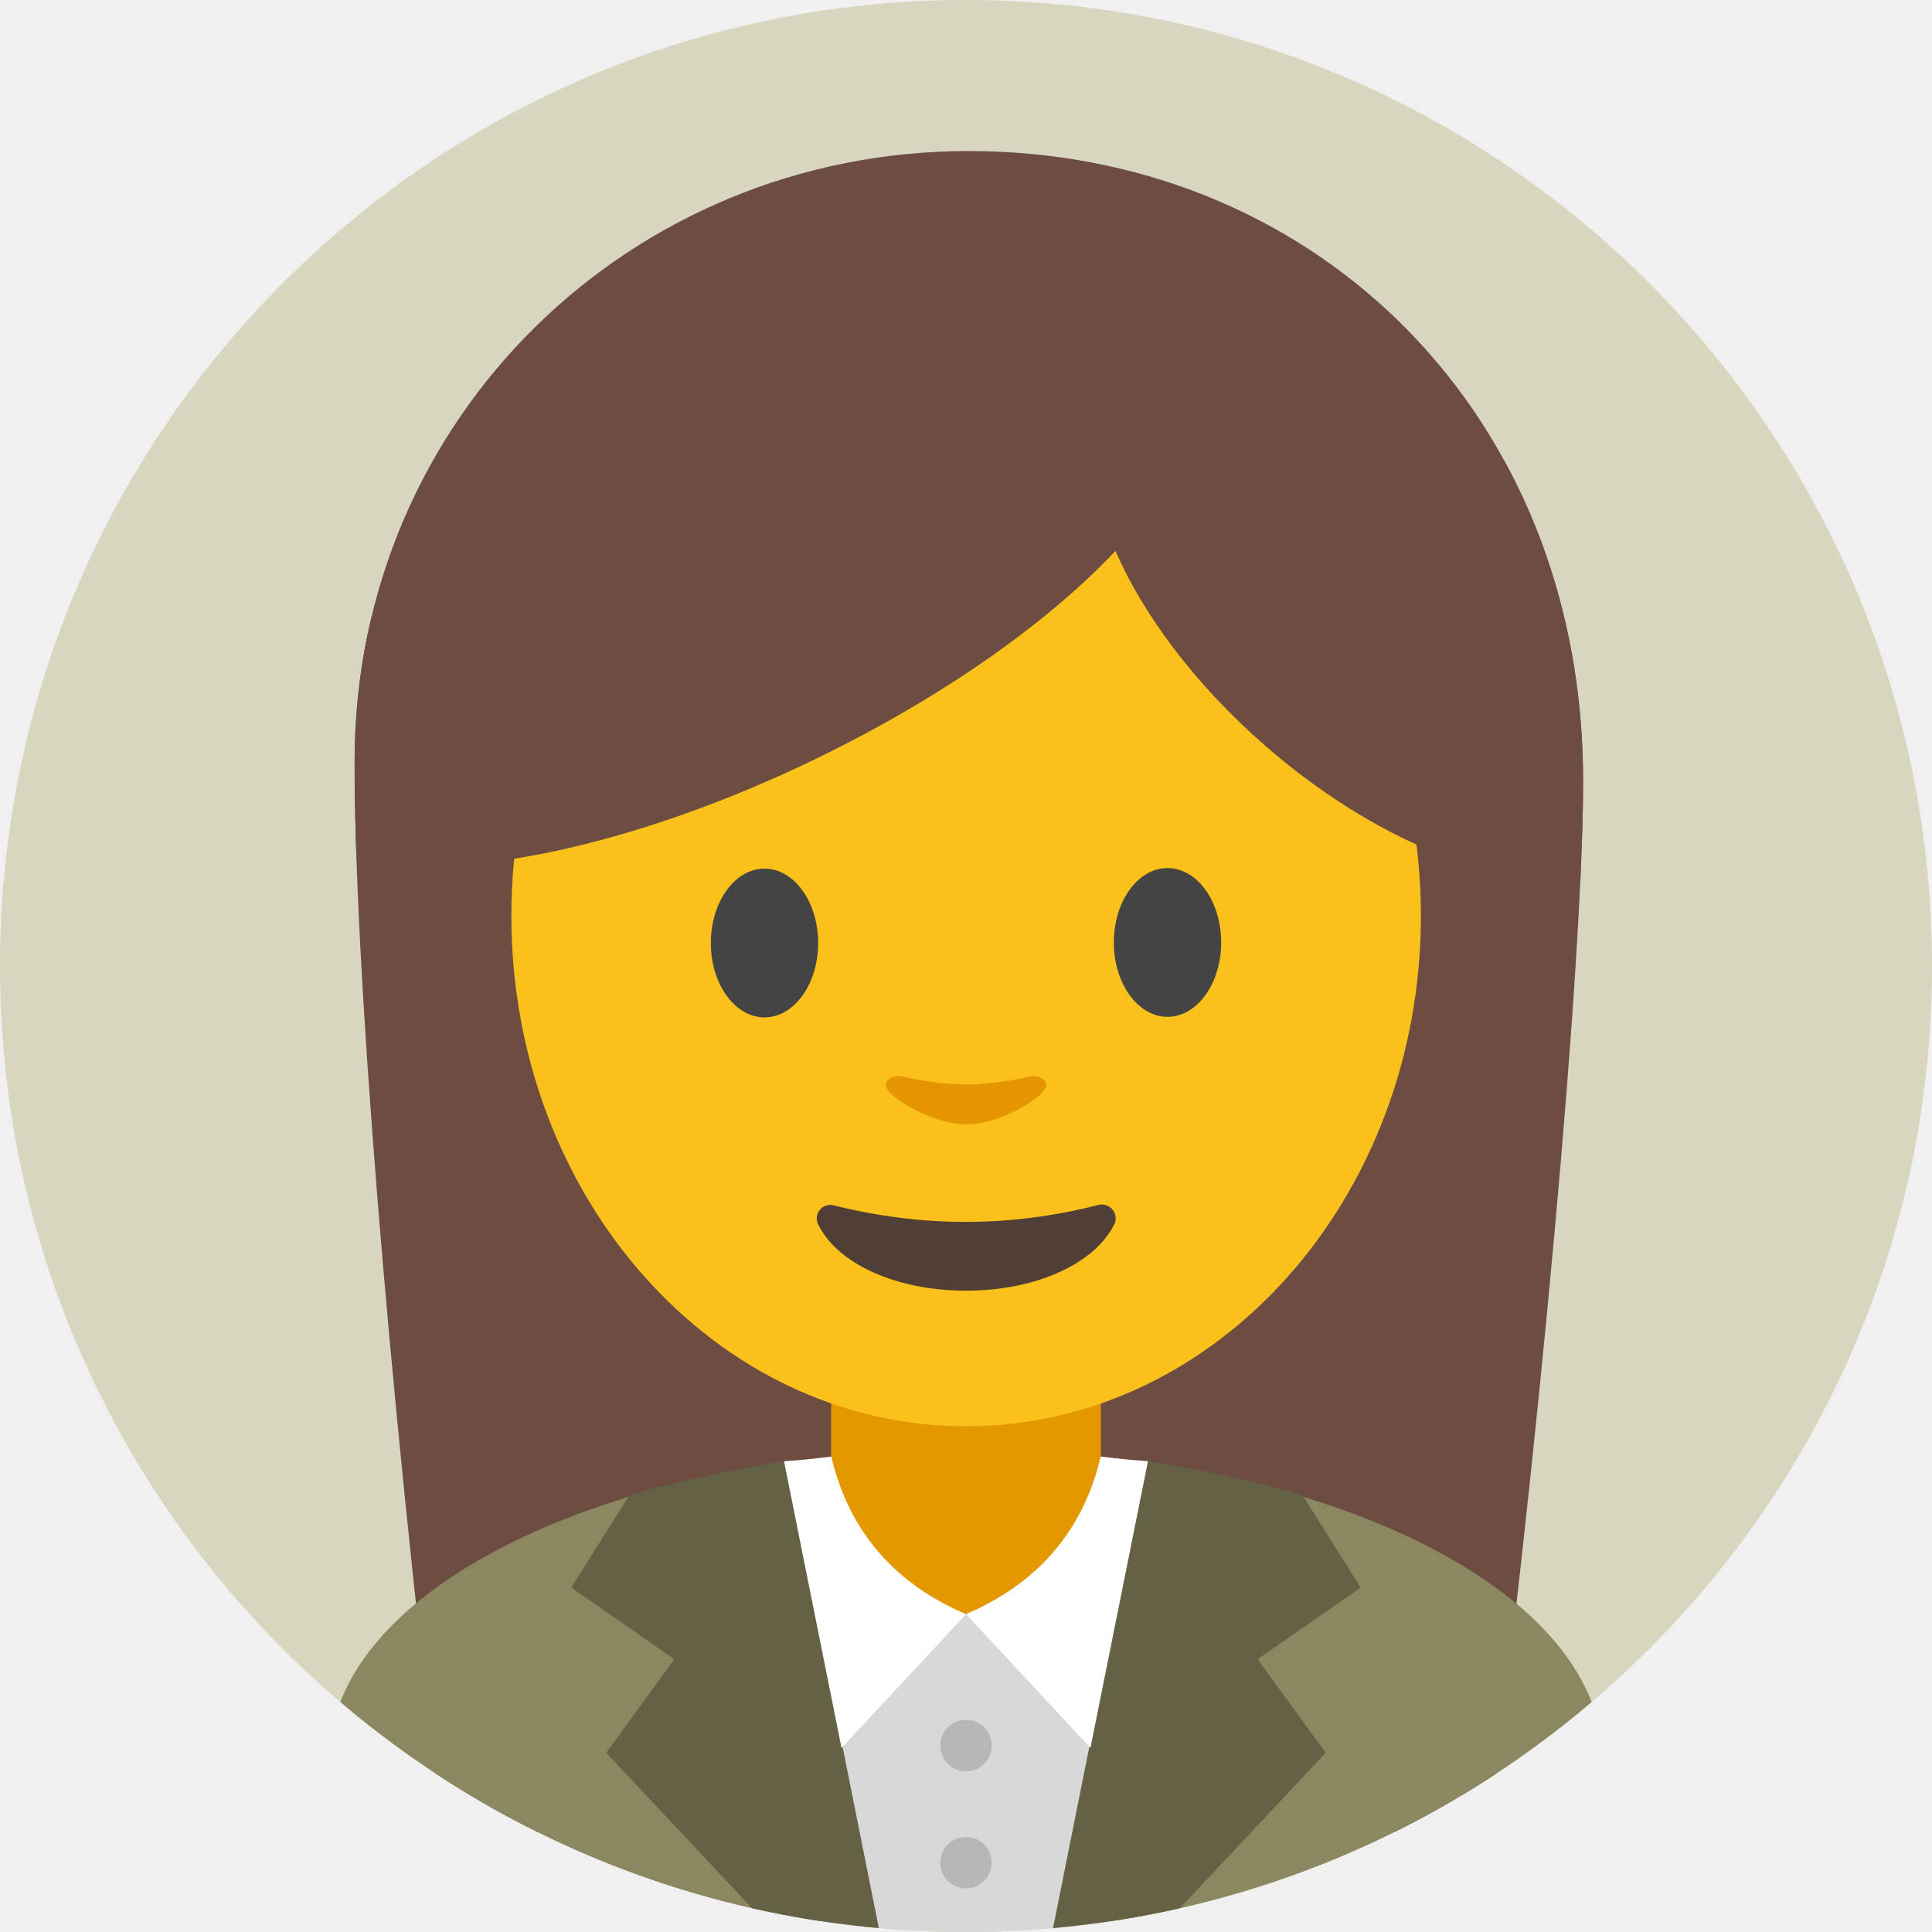
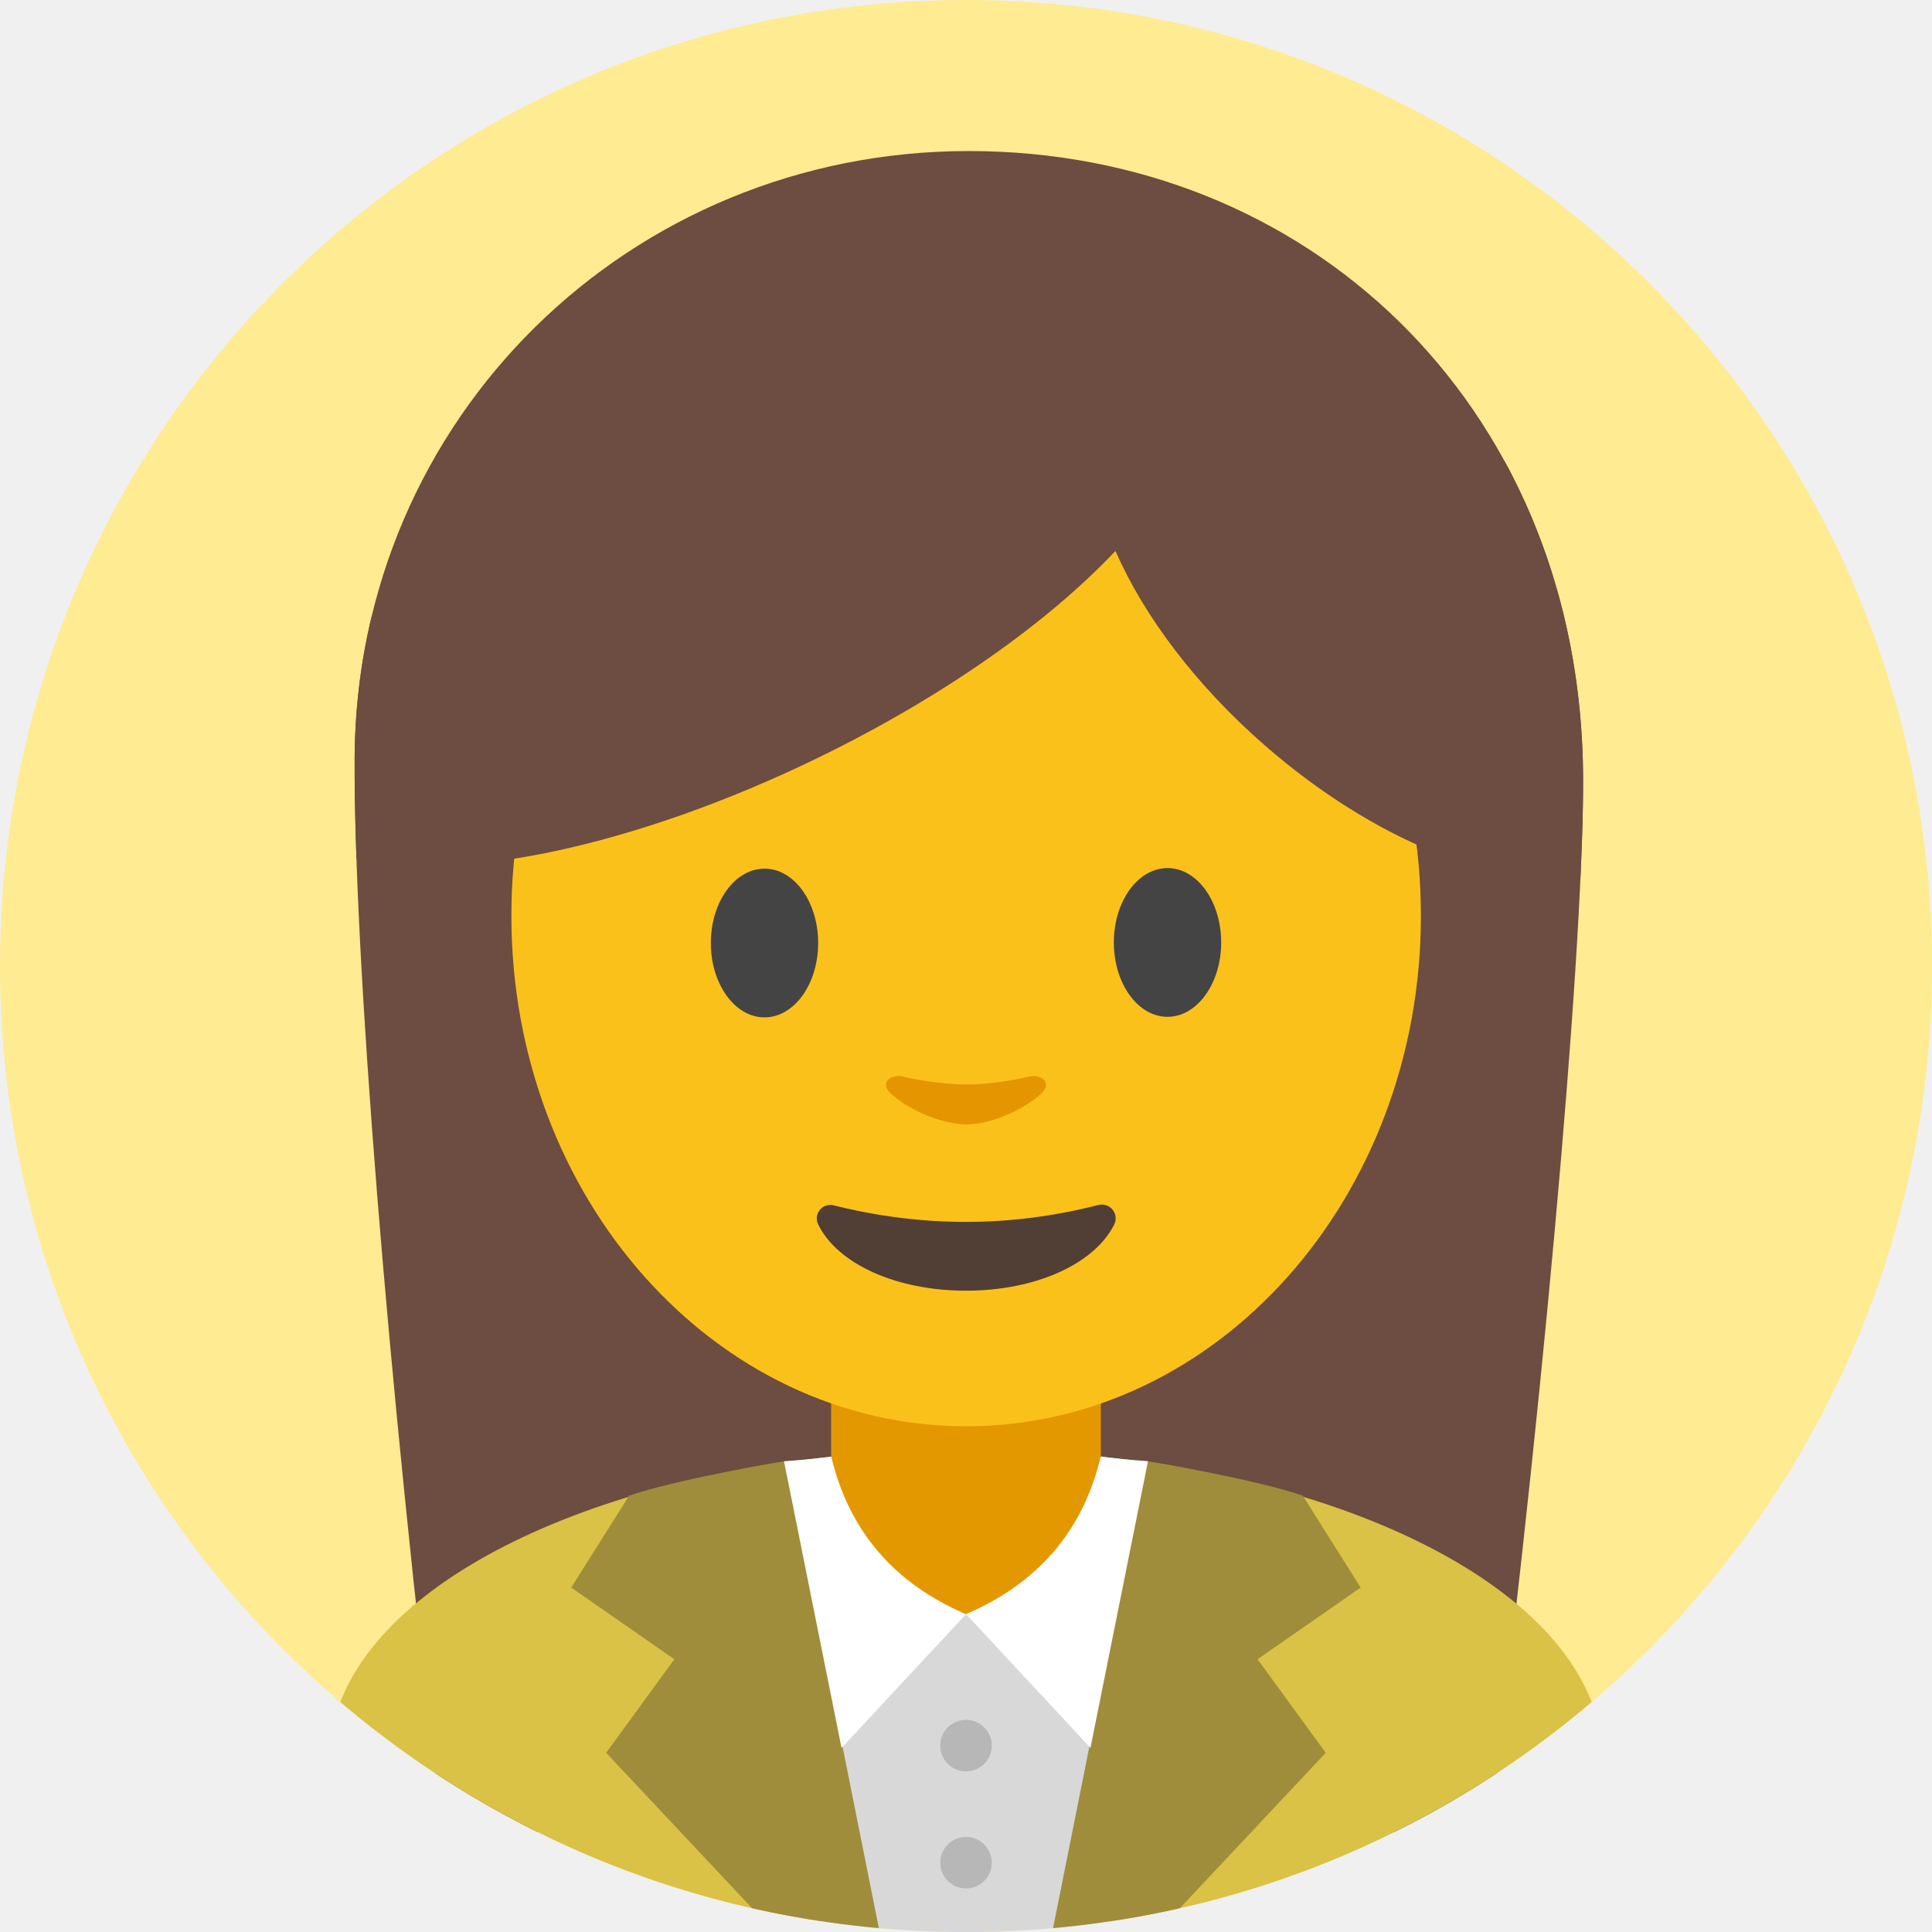
- <svg xmlns="http://www.w3.org/2000/svg" width="100%" height="100%" viewBox="0 0 1875 1875" version="1.1" xml:space="preserve" style="fill-rule:evenodd;clip-rule:evenodd;stroke-linejoin:round;stroke-miterlimit:2;">
-   <g id="Hintergrund">
-     <circle cx="937.5" cy="937.5" r="937.5" style="fill:#d8d6be;" />
+ <svg xmlns="http://www.w3.org/2000/svg" width="100%" height="100%" viewBox="0 0 450 450" version="1.1" xml:space="preserve" style="fill-rule:evenodd;clip-rule:evenodd;stroke-linejoin:round;stroke-miterlimit:2;">
+   <g transform="matrix(1.49239,0,0,1.49239,-99.1467,-46.2134)">
+     <g id="Hintergrund">
+       <circle cx="217.2" cy="181.731" r="150.765" style="fill:rgb(255,235,145);" />
+     </g>
  </g>
-   <g id="Frau">
+   <g id="Frau" transform="matrix(1,0,0,1,-915.7,-245.918)">
    <clipPath id="_clip1">
-       <circle cx="937.5" cy="937.5" r="937.5" />
+       <circle cx="1140.7" cy="470.918" r="225" />
    </clipPath>
    <g clip-path="url(#_clip1)">
      <g id="Kopf-Frau">
-         <path d="M429.072,1778.07c-54.455,-450.554 -85.584,-854.589 -84.904,-1041.35c1.205,-331.015 267.035,-590.13 595.948,-590.13c328.912,-0 585.854,244.11 595.948,590.13c3.891,133.394 -30.089,556.218 -90.666,1041.35l-1016.33,-0Z" style="fill:#6d4c41;" />
-         <rect x="806.606" y="1351.79" width="261.788" height="237.745" style="fill:#e49800;" />
-         <ellipse cx="937.622" cy="888.821" rx="441.351" ry="495.377" style="fill:#fbc11b;" />
-         <path d="M360.653,598.314c64.934,-64.543 161.111,-131.456 275.403,-187.015c210.034,-102.101 412.434,-132.406 489.971,-79.477c79.733,-30.12 215.462,14.597 334.629,116.601c45.41,83.493 72.278,180.994 75.408,288.295c0.791,27.145 0.015,66.277 -2.234,115.47c-82.085,9.932 -200.651,-36.831 -305.611,-128.172c-68.046,-59.217 -118.324,-126.684 -145.677,-189.333c-64.734,68.738 -166.405,141.31 -288.874,200.844c-178.964,86.997 -352.386,121.869 -447.749,97.536c-1.259,-36.479 -1.852,-68.779 -1.751,-96.345c0.174,-47.832 5.873,-94.162 16.485,-138.404Z" style="fill:#6d4c41;" />
-         <ellipse cx="741.944" cy="915.186" rx="52.083" ry="72.181" style="fill:#444;" />
-         <ellipse cx="1133.06" cy="914.642" rx="52.083" ry="72.181" style="fill:#444;" />
-         <path d="M1065.92,1169.43c5.033,-1.325 10.379,0.382 13.714,4.379c3.335,3.996 4.056,9.561 1.852,14.276c-19.082,38.541 -76.34,64.523 -143.985,64.523c-67.553,0 -124.746,-25.911 -143.586,-64.515c-2.173,-4.617 -1.478,-10.073 1.783,-13.997c3.26,-3.924 8.497,-5.607 13.433,-4.316c85.657,21.424 171.223,21.536 256.789,-0.35Z" style="fill:#513f35;" />
-         <path d="M936.902,1091.21c-34.691,-1.078 -70.548,-25.132 -75.819,-34.01c-5.299,-8.924 6.136,-14.781 15.618,-12.271c9.397,2.487 39.565,7.714 60.201,7.536l1.988,0c20.636,0.178 50.012,-5.049 59.409,-7.536c9.482,-2.51 20.917,3.347 15.618,12.271c-5.271,8.878 -40.336,32.932 -75.027,34.01l-1.988,-0Z" style="fill:#e49500;" />
+         <path d="M1018.68,672.655C1005.61,564.522 998.137,467.554 998.3,422.73C998.59,343.287 1062.39,281.099 1141.33,281.099C1220.27,281.099 1281.93,339.686 1284.36,422.73C1285.29,454.745 1277.13,556.223 1262.6,672.655L1018.68,672.655Z" style="fill:rgb(109,76,65);" />
+         <g transform="matrix(1.01624,0,0,1,-19.056,0)">
+           <rect x="1110.31" y="570.347" width="61.825" height="57.059" style="fill:rgb(228,152,0);" />
+         </g>
+         <g transform="matrix(1.57101,0,0,1.51269,-657.318,-240.877)">
+           <ellipse cx="1144.52" cy="462.826" rx="67.424" ry="78.595" style="fill:rgb(251,193,27);" />
+         </g>
+         <path d="M1002.26,389.513C1017.84,374.023 1040.92,357.964 1068.35,344.63C1118.76,320.126 1167.34,312.852 1185.95,325.555C1205.08,318.327 1237.66,329.059 1266.26,353.54C1277.16,373.578 1283.6,396.978 1284.36,422.73C1284.55,429.245 1284.36,438.637 1283.82,450.443C1264.12,452.827 1235.66,441.604 1210.47,419.682C1194.14,405.47 1182.08,389.278 1175.51,374.242C1159.97,390.739 1135.57,408.156 1106.18,422.445C1063.23,443.324 1021.61,451.693 998.72,445.853C998.418,437.098 998.276,429.346 998.3,422.73C998.342,411.251 999.71,400.132 1002.26,389.513Z" style="fill:rgb(109,76,65);" />
+         <g transform="matrix(1.21176,0,0,1.32512,-228.009,-150.166)">
+           <ellipse cx="1090.79" cy="464.659" rx="10.316" ry="13.073" style="fill:rgb(68,68,68);" />
+         </g>
+         <g transform="matrix(1.21176,0,0,1.32512,-134.142,-150.297)">
+           <ellipse cx="1090.79" cy="464.659" rx="10.316" ry="13.073" style="fill:rgb(68,68,68);" />
+         </g>
+         <g transform="matrix(1,0,0,1.09858,-0.160433,-52.7721)">
+           <path d="M1171.68,527.368C1172.89,527.079 1174.17,527.452 1174.97,528.325C1175.77,529.198 1175.95,530.414 1175.42,531.444C1170.84,539.864 1157.1,545.54 1140.86,545.54C1124.65,545.54 1110.92,539.879 1106.4,531.445C1105.88,530.437 1106.05,529.245 1106.83,528.388C1107.61,527.53 1108.87,527.163 1110.05,527.445C1130.61,532.125 1151.14,532.149 1171.68,527.368Z" style="fill:rgb(81,63,53);" />
+         </g>
+         <g transform="matrix(1,0,0,1,0.664555,-2.33467)">
+           <path d="M1139.89,510.143C1131.57,509.885 1122.96,504.111 1121.69,501.981C1120.42,499.839 1123.17,498.433 1125.44,499.036C1127.7,499.633 1134.94,500.887 1139.89,500.844L1140.37,500.844C1145.32,500.887 1152.37,499.633 1154.63,499.036C1156.9,498.433 1159.65,499.839 1158.38,501.981C1157.11,504.111 1148.69,509.885 1140.37,510.143L1139.89,510.143Z" style="fill:rgb(228,149,0);" />
+         </g>
      </g>
      <g id="Kleidung-Frau">
-         <path d="M797.421,1414.81l-0,460.115l-477.673,0l-0.016,-167.32c0,-143.028 204.112,-261.76 477.689,-292.795Zm280.158,-0c273.577,31.035 477.689,149.767 477.689,292.795l-0.016,167.32l-477.673,0l0,-460.115Z" style="fill:#8b8760;" />
-         <rect x="810.945" y="1566.69" width="253.11" height="308.308" style="fill:#d8d8d8;" />
-         <path d="M610.525,1451.56c41.242,-14.588 147.889,-33.623 151.772,-33.419l91.367,456.781l-102.131,0l-163.241,-173.82l66.162,-90.819l-100.062,-69.549l56.133,-89.174Zm653.864,0c-41.242,-14.588 -147.888,-33.623 -151.772,-33.419l-91.367,456.781l102.131,0l163.241,-173.82l-66.162,-90.819l100.063,-69.549l-56.134,-89.174Z" style="fill:#646145;" />
-         <circle cx="937.5" cy="1694.11" r="25.007" style="fill:#b7b7b7;" />
-         <circle cx="937.5" cy="1807.72" r="25.007" style="fill:#b7b7b7;" />
-         <path d="M760.875,1418.14l55.833,278.258l120.745,-129.823c-69.519,-29.854 -113.505,-80.512 -130.731,-152.974c-15.282,1.976 -30.565,3.531 -45.847,4.539Zm353.25,-0.078l-55.833,278.258l-120.745,-129.824c69.519,-29.853 113.505,-80.511 130.731,-152.973c15.282,1.976 30.565,3.531 45.847,4.539Z" style="fill:#fff;" />
+         <path d="M1107.08,585.472L1107.08,695.9L992.439,695.9L992.436,655.743C992.436,621.416 1041.42,592.921 1107.08,585.472ZM1174.32,585.472C1239.98,592.921 1288.96,621.416 1288.96,655.743L1288.96,695.9L1174.32,695.9L1174.32,585.472Z" style="fill:rgb(217,194,69);" />
+         <g transform="matrix(1.19554,0,0,1,-229.815,0)">
+           <rect x="1120.95" y="621.924" width="50.811" height="73.994" style="fill:rgb(216,216,216);" />
+         </g>
+         <path d="M1062.23,594.293C1072.12,590.792 1097.72,586.224 1098.65,586.273L1120.58,695.9L1096.07,695.9L1056.89,654.183L1072.77,632.387L1048.75,615.695L1062.23,594.293ZM1219.15,594.293C1209.26,590.792 1183.66,586.224 1182.73,586.273L1160.8,695.9L1185.31,695.9L1224.49,654.183L1208.61,632.387L1232.62,615.695L1219.15,594.293Z" style="fill:rgb(159,141,59);" />
+         <g transform="matrix(1,0,0,1,-0.758364,0)">
+           <circle cx="1141.46" cy="652.504" r="6.002" style="fill:rgb(183,183,183);" />
+         </g>
+         <g transform="matrix(1,0,0,1,-0.758364,27.2677)">
+           <circle cx="1141.46" cy="652.504" r="6.002" style="fill:rgb(183,183,183);" />
+         </g>
+         <g transform="matrix(1,0,0,1,-0.688744,0)">
+           <path d="M1099,586.273L1112.4,653.054L1141.38,621.897C1124.69,614.732 1114.14,602.574 1110,585.183C1106.33,585.657 1102.67,586.031 1099,586.273ZM1183.78,586.254L1170.38,653.036L1141.4,621.878C1158.09,614.713 1168.64,602.555 1172.78,585.164C1176.44,585.639 1180.11,586.012 1183.78,586.254Z" style="fill:white;" />
+         </g>
      </g>
    </g>
  </g>
</svg>
